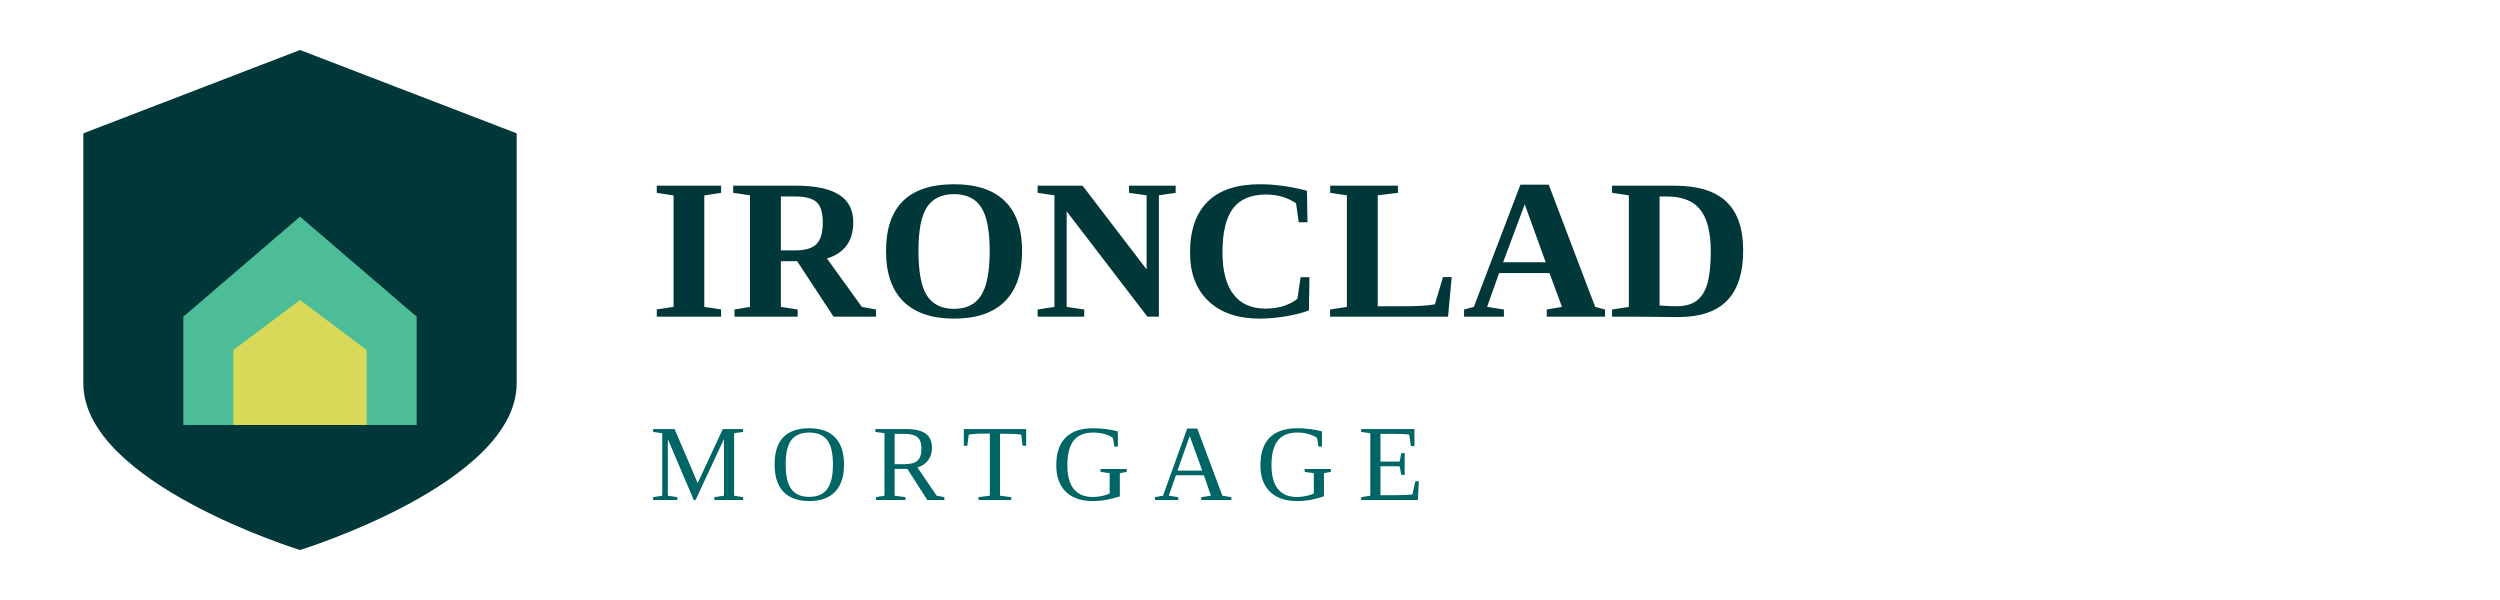
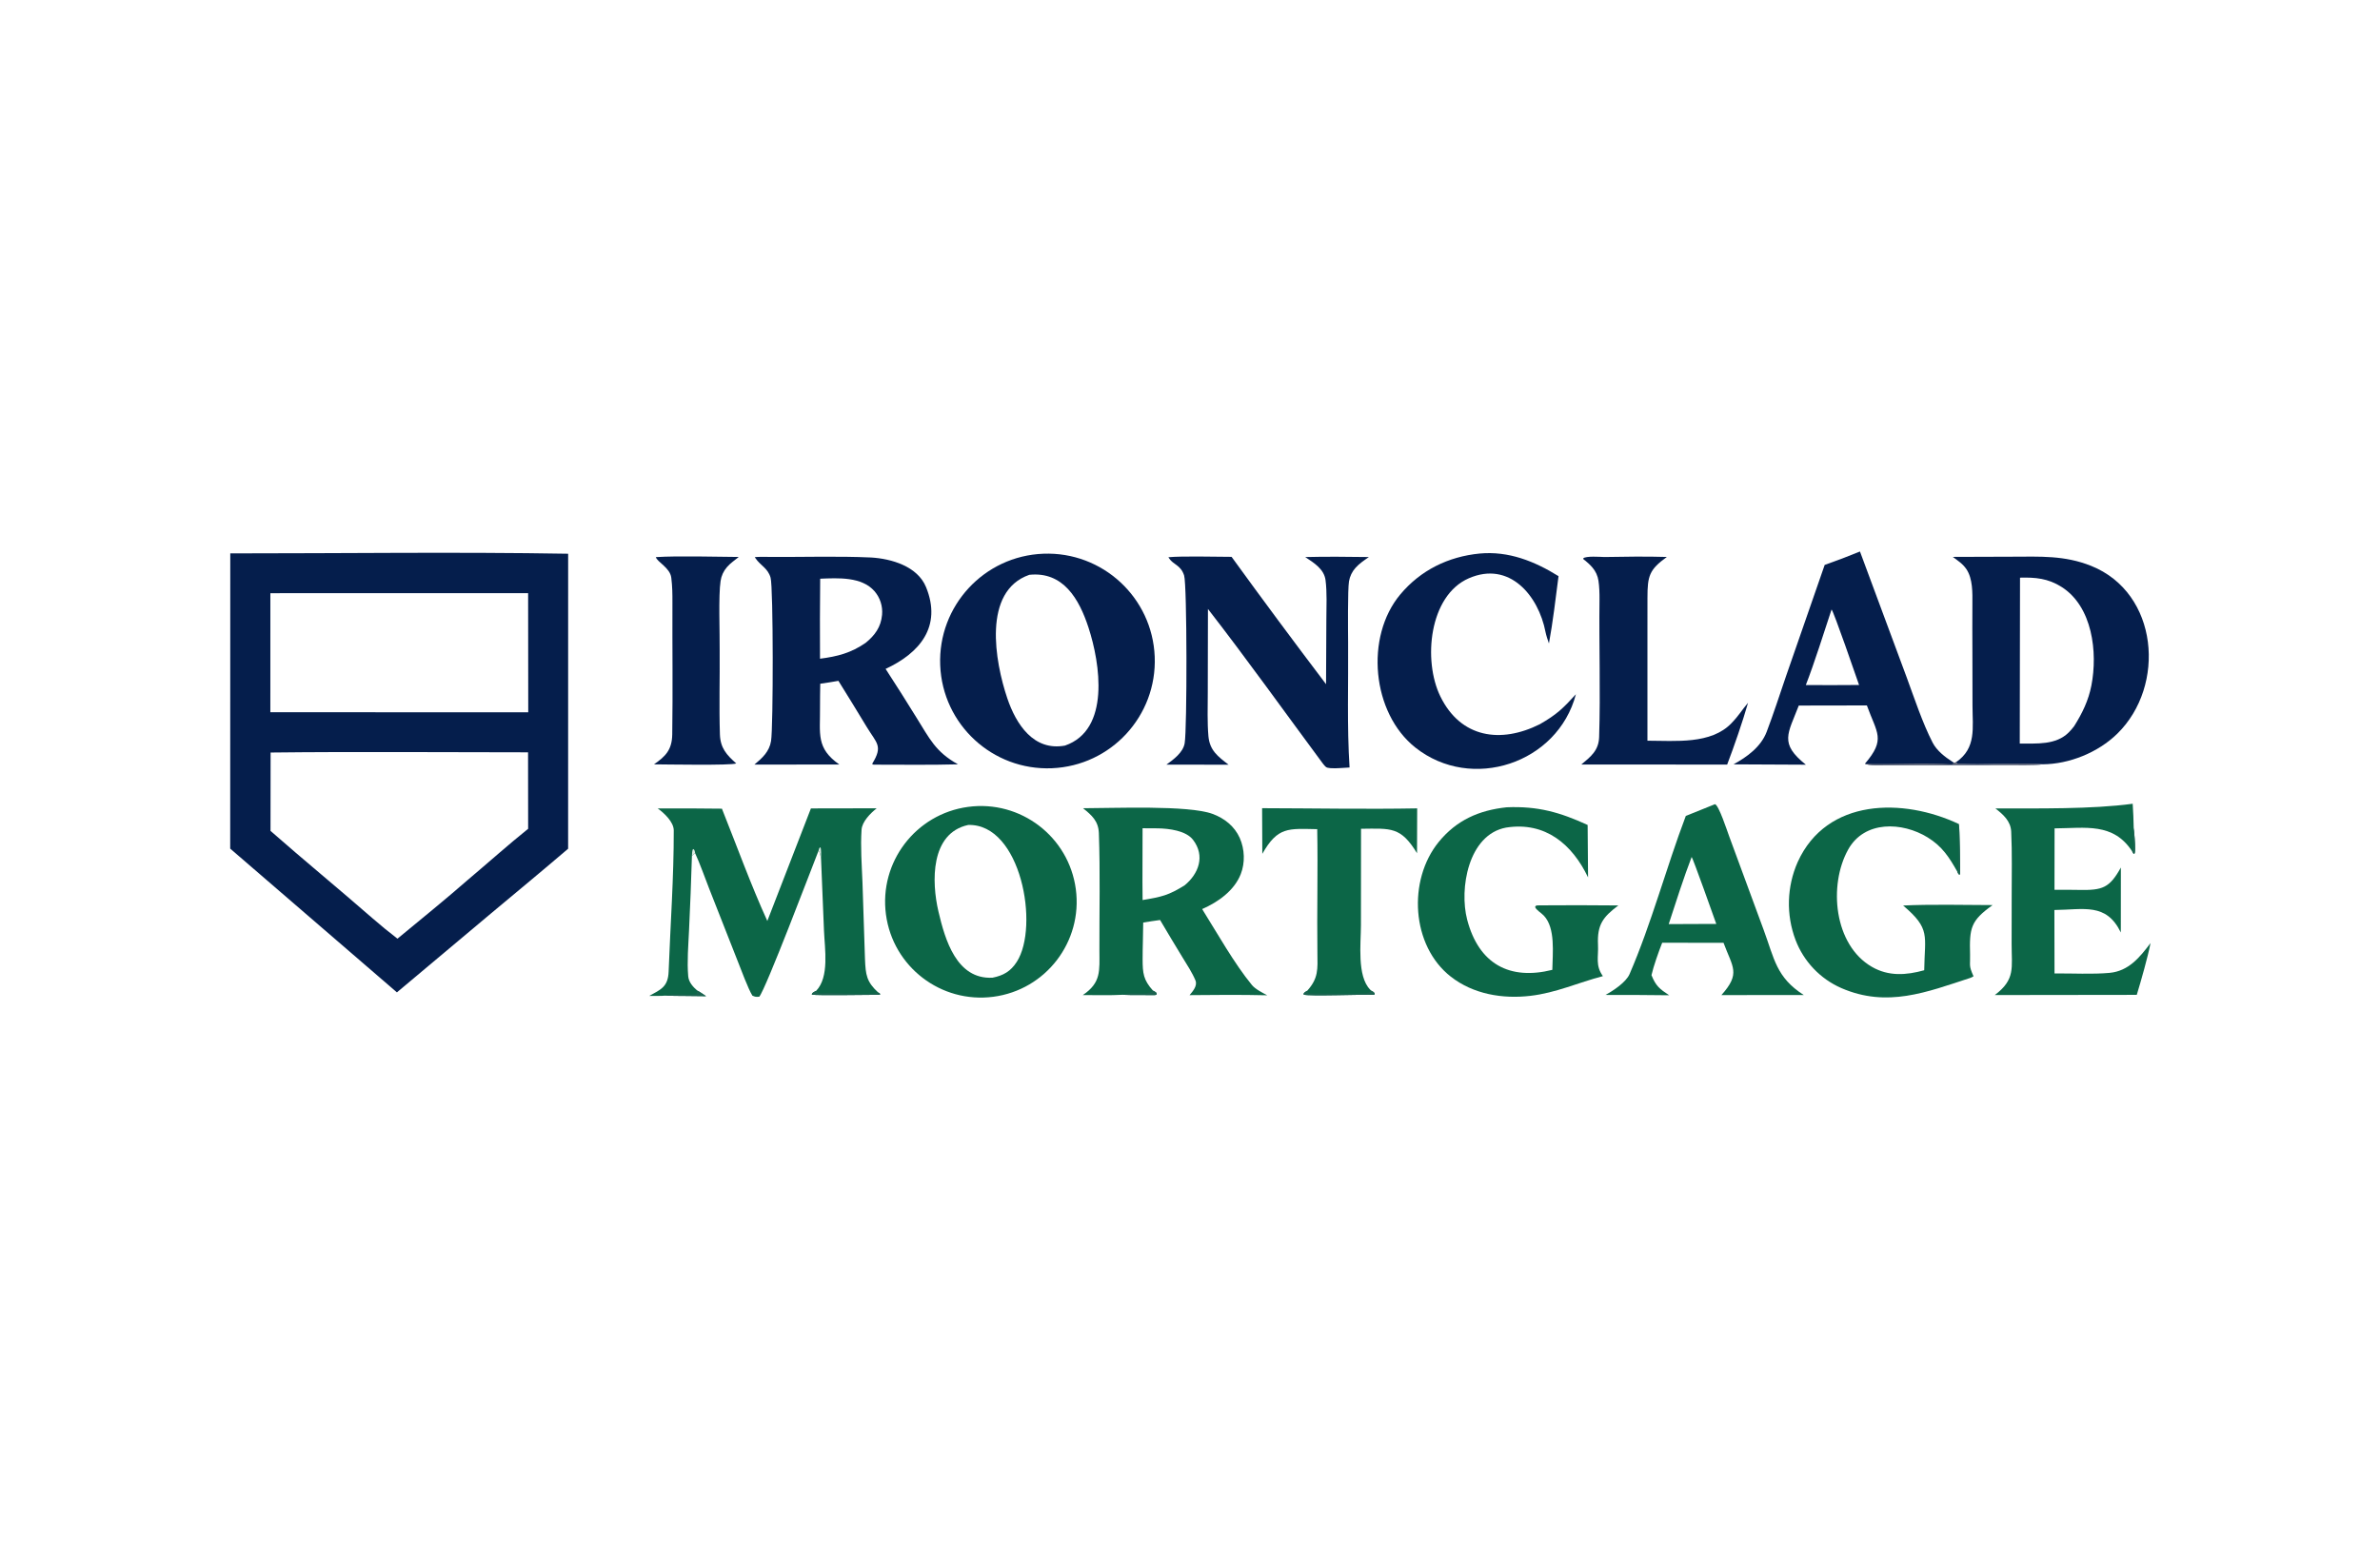
- <svg xmlns="http://www.w3.org/2000/svg" viewBox="0 0 300 72" role="img" aria-label="Ironclad Mortgage">
-   <g transform="translate(6,6)">
-     <path d="M30 0 L56 10 L56 40 C56 52 30 60 30 60 C30 60 4 52 4 40 L4 10 Z" fill="#003738" />
-     <path d="M16 32 L30 20 L44 32 L44 45 L16 45 Z" fill="#4dbd97" />
-     <path d="M22 45 L22 36 L30 30 L38 36 L38 45 Z" fill="#d8d958" />
-   </g>
-   <g transform="translate(78,8)" font-family="Georgia,&quot;Times New Roman&quot;,serif">
-     <text x="0" y="30" font-size="24" font-weight="700" letter-spacing="0.01em" fill="#003738">IRONCLAD</text>
-     <text x="0" y="52" font-size="13" font-weight="400" letter-spacing="0.22em" fill="#006565">MORTGAGE</text>
-   </g>
+ <svg xmlns="http://www.w3.org/2000/svg" height="1664" preserveAspectRatio="none" style="display: block;" version="1.1" viewBox="0 0 2560 1664" width="2560">
+   <path d="M 0 0 L 2560 0 L 2560 1664 L 0 1664 L 0 0 z" fill="rgb(255,255,255)" transform="translate(0,0)" />
+   <path d="M 247.687 595.238 C 367.431 595.275 491.717 593.564 611.12 595.616 L 611.092 912.908 C 583.861 936.225 555.978 959.228 528.457 982.233 L 426.931 1067.42 L 247.608 912.805 L 247.687 595.238 z" fill="rgb(5,30,76)" transform="translate(0,0)" />
+   <path d="M 291.07 809.439 C 382.935 808.39 475.989 809.217 567.995 809.214 L 568.087 891.468 C 547.24 908.161 524.242 928.707 503.436 946.225 C 479.114 967.522 452.547 988.987 427.533 1009.67 C 418.467 1002.7 409.369 995.314 400.759 987.794 C 364.515 956.139 327.107 925.476 290.973 893.745 L 291.07 809.439 z" fill="rgb(255,255,255)" transform="translate(0,0)" />
+   <path d="M 290.817 638.056 L 568.064 638.012 L 568.197 766.144 L 290.793 766.107 L 290.817 638.056 z" fill="rgb(255,255,255)" transform="translate(0,0)" />
+   <path d="M 1122.3 595.595 C 1185.95 593.181 1239.52 642.754 1242.05 706.391 C 1244.58 770.028 1195.11 823.696 1131.47 826.341 C 1067.68 828.992 1013.84 779.362 1011.31 715.561 C 1008.77 651.76 1058.5 598.014 1122.3 595.595 z" fill="rgb(5,30,76)" transform="translate(0,0)" />
+   <path d="M 1107.17 618.287 C 1143.65 614.469 1160.76 644.284 1170.8 674.969 C 1183.44 713.638 1194.48 785.137 1145.51 801.977 C 1111.78 808.176 1092.91 779.032 1083.47 751.082 C 1070.2 711.787 1056.48 635.925 1107.17 618.287 z" fill="rgb(255,255,255)" transform="translate(0,0)" />
+   <path d="M 2100.48 599.011 L 2164.47 598.805 C 2194.42 598.734 2220.56 597.203 2249.2 608.64 C 2321.87 637.664 2330.14 737.642 2277.37 789.238 C 2256.82 809.326 2225.92 821.945 2197.14 822.096 C 2175.78 820.049 2129.94 823.337 2105.63 821.449 C 2105.08 820.911 2104.54 820.372 2103.99 819.833 C 2126.09 804.62 2121.68 782.978 2121.68 758.929 L 2121.58 701.656 C 2121.52 684.366 2121.43 667.059 2121.57 649.794 C 2121.66 637.707 2122.06 622.511 2115.12 612.202 C 2111.1 606.297 2106 603.159 2100.48 599.011 z" fill="rgb(5,30,76)" transform="translate(0,0)" />
+   <path d="M 2172.79 621.342 C 2189.31 620.894 2202.9 622.116 2217.34 631.23 C 2250.85 652.338 2256.46 701.73 2249.58 737.298 C 2246.43 753.513 2239.72 767.251 2231.01 781.096 C 2229.26 783.44 2227.35 785.655 2225.28 787.726 C 2211.44 801.605 2190.76 799.667 2172.51 799.789 L 2172.79 621.342 z" fill="rgb(255,255,255)" transform="translate(0,0)" />
+   <path d="M 1041.23 867.921 C 1097.69 860.264 1149.65 899.902 1157.19 956.385 C 1164.72 1012.87 1124.97 1064.74 1068.47 1072.15 C 1012.14 1079.54 960.465 1039.94 952.952 983.631 C 945.44 927.319 984.931 875.554 1041.23 867.921 z" fill="rgb(12,102,71)" transform="translate(0,0)" />
+   <path d="M 1041.4 887.351 C 1098.23 885.68 1118.23 996.491 1093.65 1034.64 C 1087.02 1044.92 1079.15 1049.34 1067.55 1051.65 C 1028.86 1053.65 1016.52 1010.76 1009.41 980.402 C 1001.96 948.612 1000.58 896.217 1041.4 887.351 z" fill="rgb(255,255,255)" transform="translate(0,0)" />
+   <path d="M 811.867 599.278 C 816.085 598.831 821.701 598.966 826.01 599.008 C 862.819 599.364 900.219 597.971 936.946 599.658 C 958.806 600.954 986.941 609.082 996.106 631.578 C 1013.42 674.066 989.05 702.584 952.581 719.477 C 963.797 736.722 974.805 754.101 985.603 771.61 C 999.975 794.519 1006.1 808.603 1030.45 822.143 C 1001.51 822.925 971.23 822.507 942.18 822.496 L 938.822 822.412 L 938.217 821.449 C 950.004 802.245 943.074 799.686 932.32 782.003 C 922.276 765.37 912.109 748.812 901.82 732.33 C 895.419 733.559 888.755 734.468 882.29 735.435 C 882.198 743.975 881.953 752.647 882.035 761.189 C 882.307 789.397 877.568 804.649 902.824 822.341 L 811.463 822.406 C 819.899 815.401 827.536 808.499 829.374 797.013 C 831.81 781.792 831.864 631.993 828.868 621.378 C 825.954 611.054 817.98 608.387 812.654 600.501 C 812.383 600.099 812.129 599.686 811.867 599.278 z" fill="rgb(5,30,76)" transform="translate(0,0)" />
+   <path d="M 882.221 622.466 C 901.42 621.716 926.877 620.137 940.654 635.932 C 946.71 642.95 949.642 652.134 948.773 661.362 C 947.572 674.491 941.021 683.405 931.148 691.448 C 915.307 702.38 900.918 706.097 882.035 708.536 C 881.858 679.846 881.92 651.155 882.221 622.466 z" fill="rgb(255,255,255)" transform="translate(0,0)" />
+   <path d="M 1164.94 869.35 C 1198.32 869.345 1277.97 865.866 1304.13 875.405 C 1317.03 880.111 1327.87 888.689 1333.54 901.411 C 1338.85 913.353 1339.39 928.098 1334.57 940.282 C 1327.49 958.159 1310.09 970.373 1293.07 977.828 C 1308.98 1003.21 1327.65 1036.5 1346.6 1059.52 C 1350.24 1063.94 1358.03 1067.9 1363.08 1070.56 C 1336.12 1069.92 1306.48 1070.07 1279.54 1070.4 C 1283.02 1066.24 1288.25 1060.36 1285.87 1054.57 C 1282.39 1046.16 1276.81 1037.82 1272.09 1030.03 C 1263.89 1016.61 1255.79 1003.13 1247.81 989.578 C 1241.92 990.305 1235.58 991.407 1229.67 992.315 C 1229.64 1005.43 1228.99 1018.66 1229.03 1031.79 C 1229.08 1046.96 1229.86 1054.09 1240.27 1065.62 C 1241.61 1066.33 1244.77 1067.59 1244.07 1069.52 C 1243.83 1070.18 1242.67 1070.29 1242.08 1070.33 C 1230.73 1070.16 1218.61 1070.56 1207.33 1070.02 C 1194.16 1070.76 1178.09 1070.34 1164.7 1070.33 C 1184.56 1056.94 1182.62 1044.34 1182.56 1022.23 C 1182.45 980.262 1183.47 938.106 1181.98 896.191 C 1181.52 883.155 1174.28 876.842 1164.94 869.35 z" fill="rgb(12,102,71)" transform="translate(0,0)" />
+   <path d="M 1240.27 1065.62 C 1241.61 1066.33 1244.77 1067.59 1244.07 1069.52 C 1243.83 1070.18 1242.67 1070.29 1242.08 1070.33 C 1230.73 1070.16 1218.61 1070.56 1207.33 1070.02 C 1219.34 1065.87 1231.87 1072.02 1240.27 1065.62 z" fill="rgb(27,99,80)" transform="translate(0,0)" />
+   <path d="M 1228.98 890.894 C 1234.49 890.88 1240 890.913 1245.5 890.992 C 1257.49 891.229 1275.7 893.403 1283.31 903.402 C 1296.51 920.724 1289.32 939.782 1274.38 952.144 C 1257.01 963.112 1249.22 964.757 1229.01 968.11 C 1228.63 942.789 1229.11 916.403 1228.98 890.894 z" fill="rgb(255,255,255)" transform="translate(0,0)" />
+   <path d="M 872.25 869.559 L 942.994 869.433 C 936.385 874.698 927.3 883.627 926.713 892.519 C 925.494 910.978 926.964 930.308 927.694 948.879 L 930.398 1031.6 C 931.108 1048.63 932.072 1056.03 944.725 1067.66 C 945.352 1067.97 945.971 1068.16 946.38 1068.74 C 946.526 1068.95 946.737 1069.26 946.641 1069.55 C 946.603 1069.67 946.347 1070.02 946.083 1070.02 C 936.348 1069.91 878.545 1071.07 873.304 1069.83 C 872.684 1068.12 876.839 1066.25 877.9 1065.77 C 892.244 1050.83 887.12 1020.74 886.306 1001.01 L 883.137 923.536 C 882.166 919.313 882.653 918.495 880.455 915.065 C 872.915 934.078 823.628 1064.14 816.683 1072.09 C 812.909 1072.4 812.793 1072.37 809.327 1070.98 C 804.793 1063.82 796.859 1042.24 793.349 1033.43 L 762.823 955.876 C 758.749 945.486 752.303 927.388 747.698 917.741 L 744.266 920.453 C 743.467 947.255 742.426 974.051 741.141 1000.83 C 740.417 1016.92 738.897 1034.11 740.265 1050.1 C 740.806 1056.42 745.378 1061.5 750.029 1065.5 C 752.806 1066.85 756.832 1069.75 759.485 1071.52 C 744.808 1071.15 729.848 1071.43 715.35 1070.94 C 712.095 1071.39 702.192 1071.2 698.411 1071.21 C 710.71 1064.34 718.562 1061.61 719.187 1045.14 C 721.099 994.782 724.801 943.511 724.713 893.174 C 724.698 884.201 714.484 874.628 707.449 869.561 C 730.474 869.466 753.499 869.559 776.522 869.84 C 792.248 909.172 807.837 952.275 825.357 990.612 L 872.25 869.559 z" fill="rgb(12,102,71)" transform="translate(0,0)" />
+   <path d="M 944.725 1067.66 C 945.352 1067.97 945.971 1068.16 946.38 1068.74 C 946.526 1068.95 946.737 1069.26 946.641 1069.55 C 946.603 1069.67 946.347 1070.02 946.083 1070.02 C 936.348 1069.91 878.545 1071.07 873.304 1069.83 C 872.684 1068.12 876.839 1066.25 877.9 1065.77 L 878.576 1066.8 C 879.7 1068.64 881.387 1068.55 883.49 1068.34 C 894.886 1067.24 936.388 1070.9 944.725 1067.66 z" fill="rgb(27,99,80)" transform="translate(0,0)" />
+   <path d="M 750.029 1065.5 C 752.806 1066.85 756.832 1069.75 759.485 1071.52 C 744.808 1071.15 729.848 1071.43 715.35 1070.94 C 725.184 1067.71 738.324 1070.91 748.658 1069.34 C 749.461 1069.22 749.934 1065.97 750.029 1065.5 z" fill="rgb(27,99,80)" transform="translate(0,0)" />
+   <path d="M 880.455 915.065 C 880.77 913.907 881.045 911.626 882.401 911.442 C 883.582 912.459 883.163 921.642 883.137 923.536 C 882.166 919.313 882.653 918.495 880.455 915.065 z" fill="rgb(221,235,228)" transform="translate(0,0)" />
+   <path d="M 744.266 920.453 C 744.352 919.25 744.379 913.789 745.655 913.275 C 747.26 913.91 747.456 916.146 747.698 917.741 L 744.266 920.453 z" fill="rgb(221,235,228)" transform="translate(0,0)" />
+   <path d="M 1256.8 599.363 C 1271.97 597.951 1307.87 598.934 1324.73 598.959 C 1358.1 644.982 1391.98 690.642 1426.34 735.931 L 1426.67 666.228 C 1426.75 653.02 1427.48 636.796 1425.78 623.947 C 1424.19 611.985 1413.16 605.328 1403.94 599.19 C 1426.41 598.585 1449.95 598.909 1472.42 599.176 C 1467.38 602.676 1462.13 606.146 1458.05 610.77 C 1454.38 614.847 1451.94 619.88 1451.02 625.286 C 1449.55 633.843 1449.98 679.745 1450.07 690.741 C 1450.43 735.036 1448.77 781.536 1451.63 825.553 C 1444.78 825.769 1437.77 826.792 1430.95 826.24 C 1425.91 825.832 1425.86 824.761 1422.92 821.33 C 1382.92 767.377 1340.28 707.718 1299.3 655.008 L 1299.11 745.466 C 1299.07 760.461 1298.51 776.935 1299.8 791.726 C 1301.15 807.26 1310.09 813.724 1321.48 822.538 L 1254.63 822.47 C 1262.34 816.849 1272.5 809.521 1274.26 799.472 C 1276.94 784.138 1276.88 628.976 1273.67 618.972 C 1269.99 607.533 1262.24 607.765 1257.48 600.49 C 1257.24 600.122 1257.02 599.738 1256.8 599.363 z" fill="rgb(5,30,76)" transform="translate(0,0)" />
+   <path d="M 1962.68 607.654 C 1975.45 603.155 1988.11 598.34 2000.64 593.213 L 2050.82 728.427 C 2059.13 750.921 2067.87 777.619 2078.8 798.797 C 2083.26 807.435 2091.98 814.201 2100.07 819.368 L 2102.06 820.673 L 2103.99 819.833 C 2104.54 820.372 2105.08 820.911 2105.63 821.449 C 2129.94 823.337 2175.78 820.049 2197.14 822.096 C 2191.69 823.116 2165.56 822.741 2158.86 822.756 L 2073.94 822.888 L 2029.94 822.854 C 2024.59 822.85 2009.98 823.6 2005.94 821.535 C 2028.68 794.966 2018.9 788.875 2008.07 758.779 L 1934.82 758.909 C 1923.15 789.427 1913.56 799.447 1942.45 822.536 L 1864.59 822.162 C 1879.14 814.245 1894.11 803.38 1900.29 787.152 C 1907.7 767.707 1914.17 747.542 1920.92 727.827 L 1962.68 607.654 z" fill="rgb(5,30,76)" transform="translate(0,0)" />
+   <path d="M 2102.06 820.673 L 2103.99 819.833 C 2104.54 820.372 2105.08 820.911 2105.63 821.449 C 2129.94 823.337 2175.78 820.049 2197.14 822.096 C 2191.69 823.116 2165.56 822.741 2158.86 822.756 L 2073.94 822.888 L 2029.94 822.854 C 2024.59 822.85 2009.98 823.6 2005.94 821.535 C 2032.57 822.539 2075.12 819.997 2099.3 822.165 L 2102.06 820.673 z" fill="rgb(98,103,121)" transform="translate(0,0)" />
+   <path d="M 1970.09 655.583 C 1972.41 657.745 1996.64 728.092 1999.67 736.79 C 1990.61 736.911 1981.56 736.955 1972.5 736.923 L 1942.39 736.876 C 1951.57 713.294 1962.06 679.877 1970.09 655.583 z" fill="rgb(255,255,255)" transform="translate(0,0)" />
+   <path d="M 1591.59 595.402 C 1622.67 592.515 1650.6 603.685 1676.41 619.732 C 1673.48 642.546 1670.23 669.76 1666.09 692.103 C 1665.02 689.277 1663 682.895 1662.43 679.922 C 1654.87 640.605 1623.58 602.991 1579.9 622.019 C 1537.05 640.69 1530.47 710.645 1549.3 749.105 C 1571.21 793.855 1614.18 800.02 1656.22 779.02 C 1674.68 768.433 1680.92 762.201 1695.1 746.757 C 1675.51 821.275 1582.82 851.911 1522.47 804.139 C 1475.54 766.992 1467.97 684.992 1506.23 639.344 C 1528.09 613.258 1557.9 598.683 1591.59 595.402 z" fill="rgb(5,30,76)" transform="translate(0,0)" />
+   <path d="M 2143.33 973.538 C 2119.74 990.387 2118.3 997.984 2119.07 1026.71 C 2119.4 1038.97 2117.41 1038.09 2122.78 1050.13 C 2121.78 1050.71 2120.61 1051.44 2119.51 1051.8 C 2072.31 1067.22 2029.83 1084.17 1980.56 1062.79 C 1957.86 1052.84 1940.11 1034.17 1931.31 1010.99 C 1921.06 983.817 1921.92 953.701 1933.68 927.148 C 1964.93 858.403 2047.13 858.044 2107.11 886.406 C 2107.72 889.439 2108.7 939.338 2108.26 940.453 C 2106.73 941.473 2105.89 938.825 2105.47 937.825 C 2096.67 922.225 2089.23 910.465 2073.42 900.733 C 2046.12 883.921 2005.46 882.362 1987.96 913.767 C 1966.61 952.08 1972.53 1016.34 2013.46 1039.97 C 2031.5 1050.38 2050.48 1049 2069.74 1043.62 C 2070.28 1006.02 2076.85 999.266 2047.06 974.011 C 2075.2 972.593 2114.63 973.417 2143.33 973.538 z" fill="rgb(12,102,71)" transform="translate(0,0)" />
+   <path d="M 2107.11 886.406 C 2107.72 889.439 2108.7 939.338 2108.26 940.453 C 2106.73 941.473 2105.89 938.825 2105.47 937.825 C 2108.43 930.887 2105.41 897.979 2107.11 886.406 z" fill="rgb(27,99,80)" transform="translate(0,0)" />
+   <path d="M 1620.57 868.351 C 1654.24 866.932 1677.96 873.736 1707.71 887.358 L 1708.17 943.739 C 1691.19 908.33 1662.36 883.476 1619.98 890.18 C 1579.14 897.762 1569.51 956.287 1578.12 989.18 C 1590.61 1036.92 1623.73 1054.69 1669.73 1043.19 C 1670.06 1025.14 1673.21 998.272 1660.68 984.966 C 1657.56 981.648 1652.2 978.814 1651.18 975.455 L 1652.44 973.98 L 1655.75 973.826 C 1684.08 973.597 1712.4 973.626 1740.73 973.913 C 1724.3 986.326 1717.85 994.47 1718.86 1016.22 C 1719.49 1029.54 1715.83 1038.41 1724.13 1049.96 C 1697.78 1056.82 1673.49 1068.04 1646.04 1071.15 C 1616.21 1074.65 1584.72 1069.4 1560.59 1050.57 C 1517.87 1017.23 1514.04 946.673 1547.55 905.603 C 1566.66 882.178 1590.91 871.488 1620.57 868.351 z" fill="rgb(12,102,71)" transform="translate(0,0)" />
+   <path d="M 1844.67 865.004 C 1848.76 865.914 1857.79 893.771 1860.02 899.726 L 1896.98 1000.02 C 1908.65 1031.56 1910.5 1051.17 1940.17 1070.27 L 1851.6 1070.34 C 1872.6 1046.88 1863.72 1040.65 1853.87 1014.1 L 1817.75 1014.07 L 1787.92 1014.01 C 1784.27 1023.11 1778.46 1039.59 1776.38 1048.9 C 1781.07 1060.59 1785.17 1063.76 1795.4 1070.53 C 1772.55 1070.25 1749.7 1070.13 1726.84 1070.18 C 1735.18 1065.7 1748.96 1056.62 1752.79 1047.79 C 1776.44 993.196 1792.24 933.241 1813.3 877.647 C 1823.6 873.33 1834.22 869.398 1844.67 865.004 z" fill="rgb(12,102,71)" transform="translate(0,0)" />
+   <path d="M 1819.59 921.76 C 1820.93 923.074 1843.6 986.648 1846.09 993.811 C 1838.22 993.872 1830.36 993.892 1822.5 993.871 C 1813.31 993.861 1804.12 993.903 1794.92 993.999 C 1801.86 972.592 1811.54 942.574 1819.59 921.76 z" fill="rgb(255,255,255)" transform="translate(0,0)" />
+   <path d="M 2146.36 869.611 C 2191.8 869.46 2249.75 870.524 2293.99 864.535 C 2294.5 873.393 2294.98 881.833 2295.09 890.719 C 2294.96 889.889 2299.48 928.79 2293.49 915.832 C 2273.11 884.521 2243.2 890.781 2209.96 891.039 L 2209.87 957.106 C 2218.34 957.012 2228.15 957.076 2236.54 957.228 C 2261.47 957.679 2269.05 955.193 2281.28 933.125 L 2281.22 1003 C 2265.46 970.704 2241.58 978.538 2209.77 978.814 L 2209.9 1047.07 C 2228.49 1046.88 2250.94 1048.14 2269.1 1046.45 C 2289.62 1044.53 2301.58 1029.81 2313.18 1014.38 C 2310.46 1028.73 2302.73 1055.87 2298.37 1070.1 L 2145.65 1070.3 C 2168.08 1053.4 2163.71 1041.14 2163.77 1015.22 L 2163.83 964.225 C 2163.84 941.642 2164.38 917.092 2163.31 894.552 C 2162.77 883.088 2154.67 876.091 2146.36 869.611 z" fill="rgb(12,102,71)" transform="translate(0,0)" />
+   <path d="M 2295.09 890.719 C 2294.96 889.889 2299.48 928.79 2293.49 915.832 C 2294.56 913.379 2295.45 911.679 2295.09 909.011 C 2294.33 902.937 2294.33 896.793 2295.09 890.719 z" fill="rgb(27,99,80)" transform="translate(0,0)" />
+   <path d="M 1725.67 599.139 C 1746.94 598.725 1771.7 598.449 1792.91 599.085 C 1773.95 612.769 1772.09 619.473 1772.06 642.932 C 1772.05 655.915 1772.03 669.642 1772.03 682.682 L 1772.03 796.723 C 1802.48 796.763 1840.32 800.811 1862.35 777.951 C 1870.94 769.032 1873.4 763.931 1880.27 755.925 C 1874.49 776.042 1865.28 802.857 1857.78 822.404 L 1700.91 822.321 C 1711.13 813.83 1719.61 807.269 1720.07 792.811 C 1721.65 743.514 1719.87 693.999 1720.47 644.647 C 1720.54 638.51 1720.29 630.661 1719.36 624.668 C 1718.58 619.399 1716.32 614.46 1712.85 610.422 C 1710.41 607.577 1707.6 605.009 1704.71 602.64 C 1703.07 601.819 1703.75 602.412 1702.96 600.516 C 1706.37 597.867 1720.53 598.989 1725.67 599.139 z" fill="rgb(5,30,76)" transform="translate(0,0)" />
+   <path d="M 1357.56 869.31 C 1412.08 869.425 1470.13 870.513 1524.36 869.513 L 1524.2 917.777 C 1506.65 889.009 1496.24 891.14 1463.97 891.451 L 1463.87 995.009 C 1463.83 1014.95 1459.5 1049.81 1473.72 1064.39 C 1474.14 1064.82 1474.57 1065.24 1475 1065.64 C 1476.43 1066.41 1477.53 1066.89 1478.45 1068.22 C 1479.07 1069.1 1478.19 1070.17 1477.61 1070.11 C 1469.38 1069.36 1406.3 1071.88 1402.33 1069.79 C 1401.46 1068.14 1404.92 1066.31 1406.02 1065.74 C 1418.29 1052.2 1417.27 1042.48 1417.04 1024.92 C 1416.45 980.661 1417.68 936.091 1416.85 891.872 C 1385.86 891.349 1374.46 888.964 1357.78 918.403 L 1357.56 869.31 z" fill="rgb(12,102,71)" transform="translate(0,0)" />
+   <path d="M 1475 1065.64 C 1476.43 1066.41 1477.53 1066.89 1478.45 1068.22 C 1479.07 1069.1 1478.19 1070.17 1477.61 1070.11 C 1469.38 1069.36 1406.3 1071.88 1402.33 1069.79 C 1401.46 1068.14 1404.92 1066.31 1406.02 1065.74 L 1406.65 1066.91 C 1406.87 1067.34 1407.32 1068.53 1407.97 1068.54 C 1428.07 1068.72 1448.31 1069.25 1468.41 1068.46 C 1471.26 1068.34 1472.86 1067.25 1475 1065.64 z" fill="rgb(27,99,80)" transform="translate(0,0)" />
+   <path d="M 705.447 599.25 C 730.48 597.719 768.866 598.933 794.648 599.088 C 790.134 602.878 786.011 605.3 781.956 609.993 C 778.277 614.207 775.889 619.391 775.079 624.926 C 772.66 640.71 774.31 681.609 774.095 699.515 C 774.355 729.642 773.395 759.838 774.362 789.95 C 774.83 804.538 781.536 812.015 791.925 821.165 C 787.042 823.504 715.291 822.22 703.417 822.148 C 716.001 813.501 722.843 806.469 723.086 789.843 C 723.776 742.79 723.102 695.676 723.285 648.615 C 723.323 638.806 723.229 631.03 722.061 621.431 C 720.747 610.637 706.955 604.641 705.447 599.25 z" fill="rgb(5,30,76)" transform="translate(0,0)" />
</svg>
